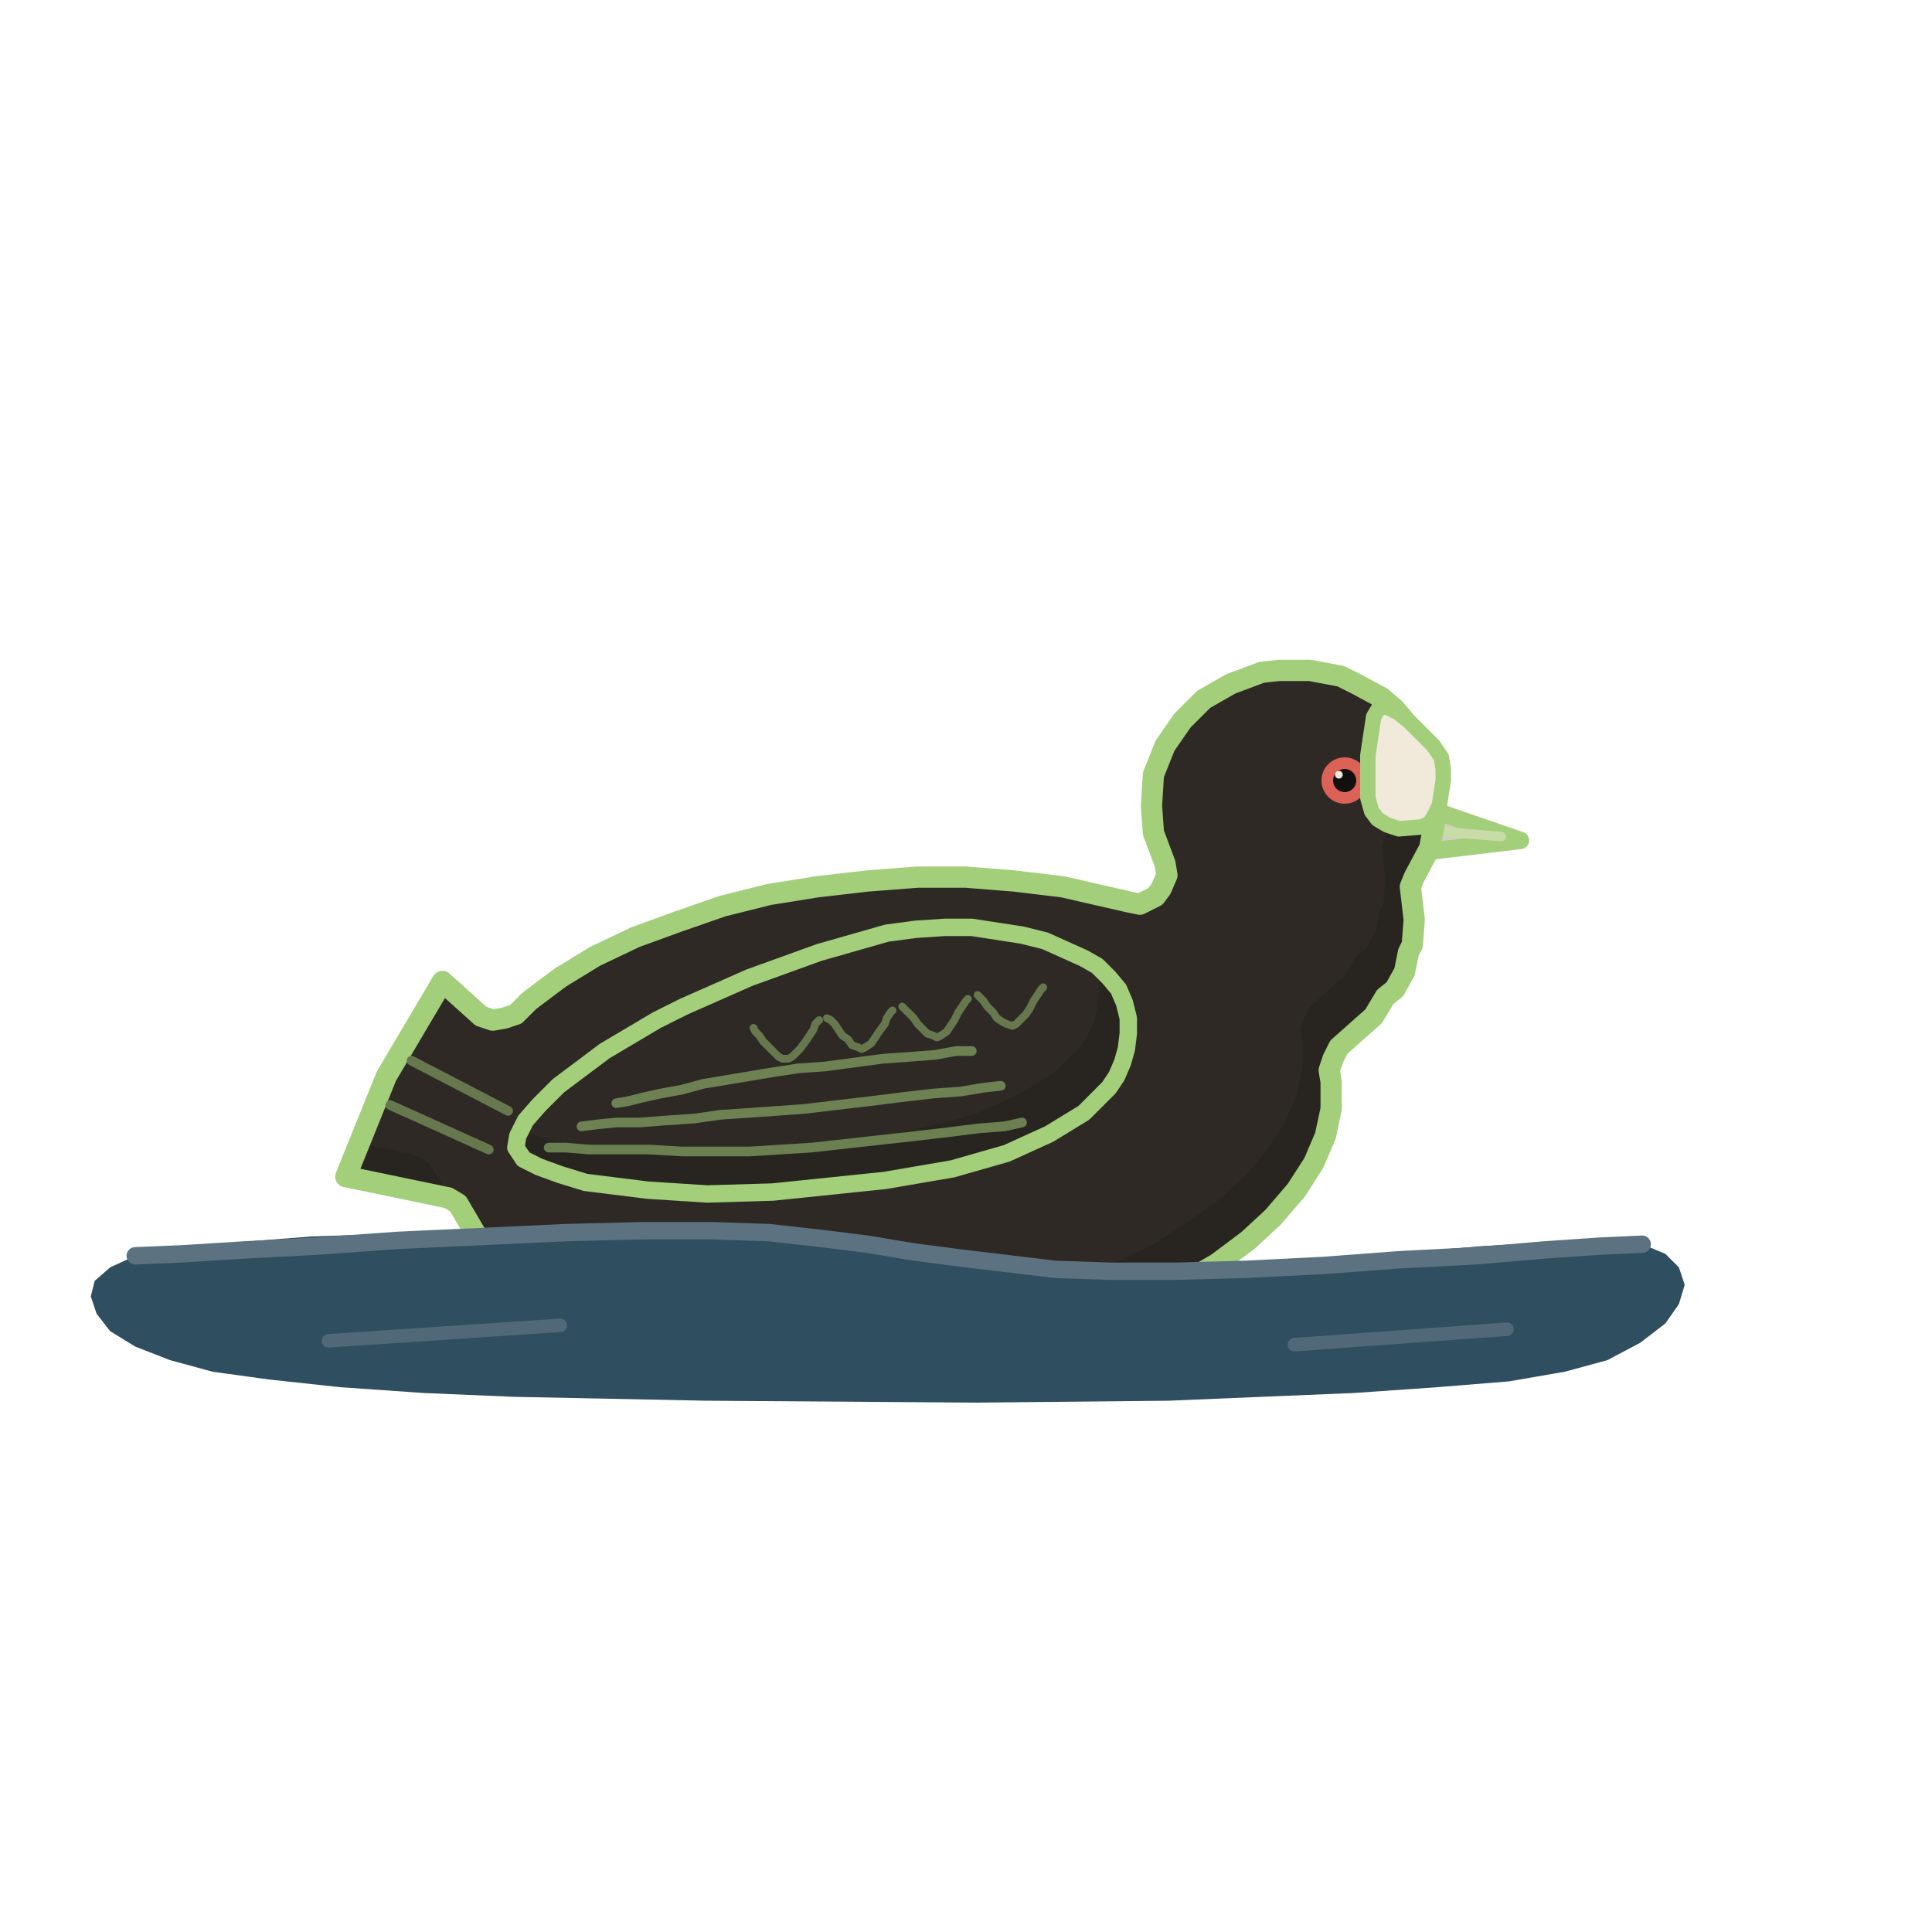
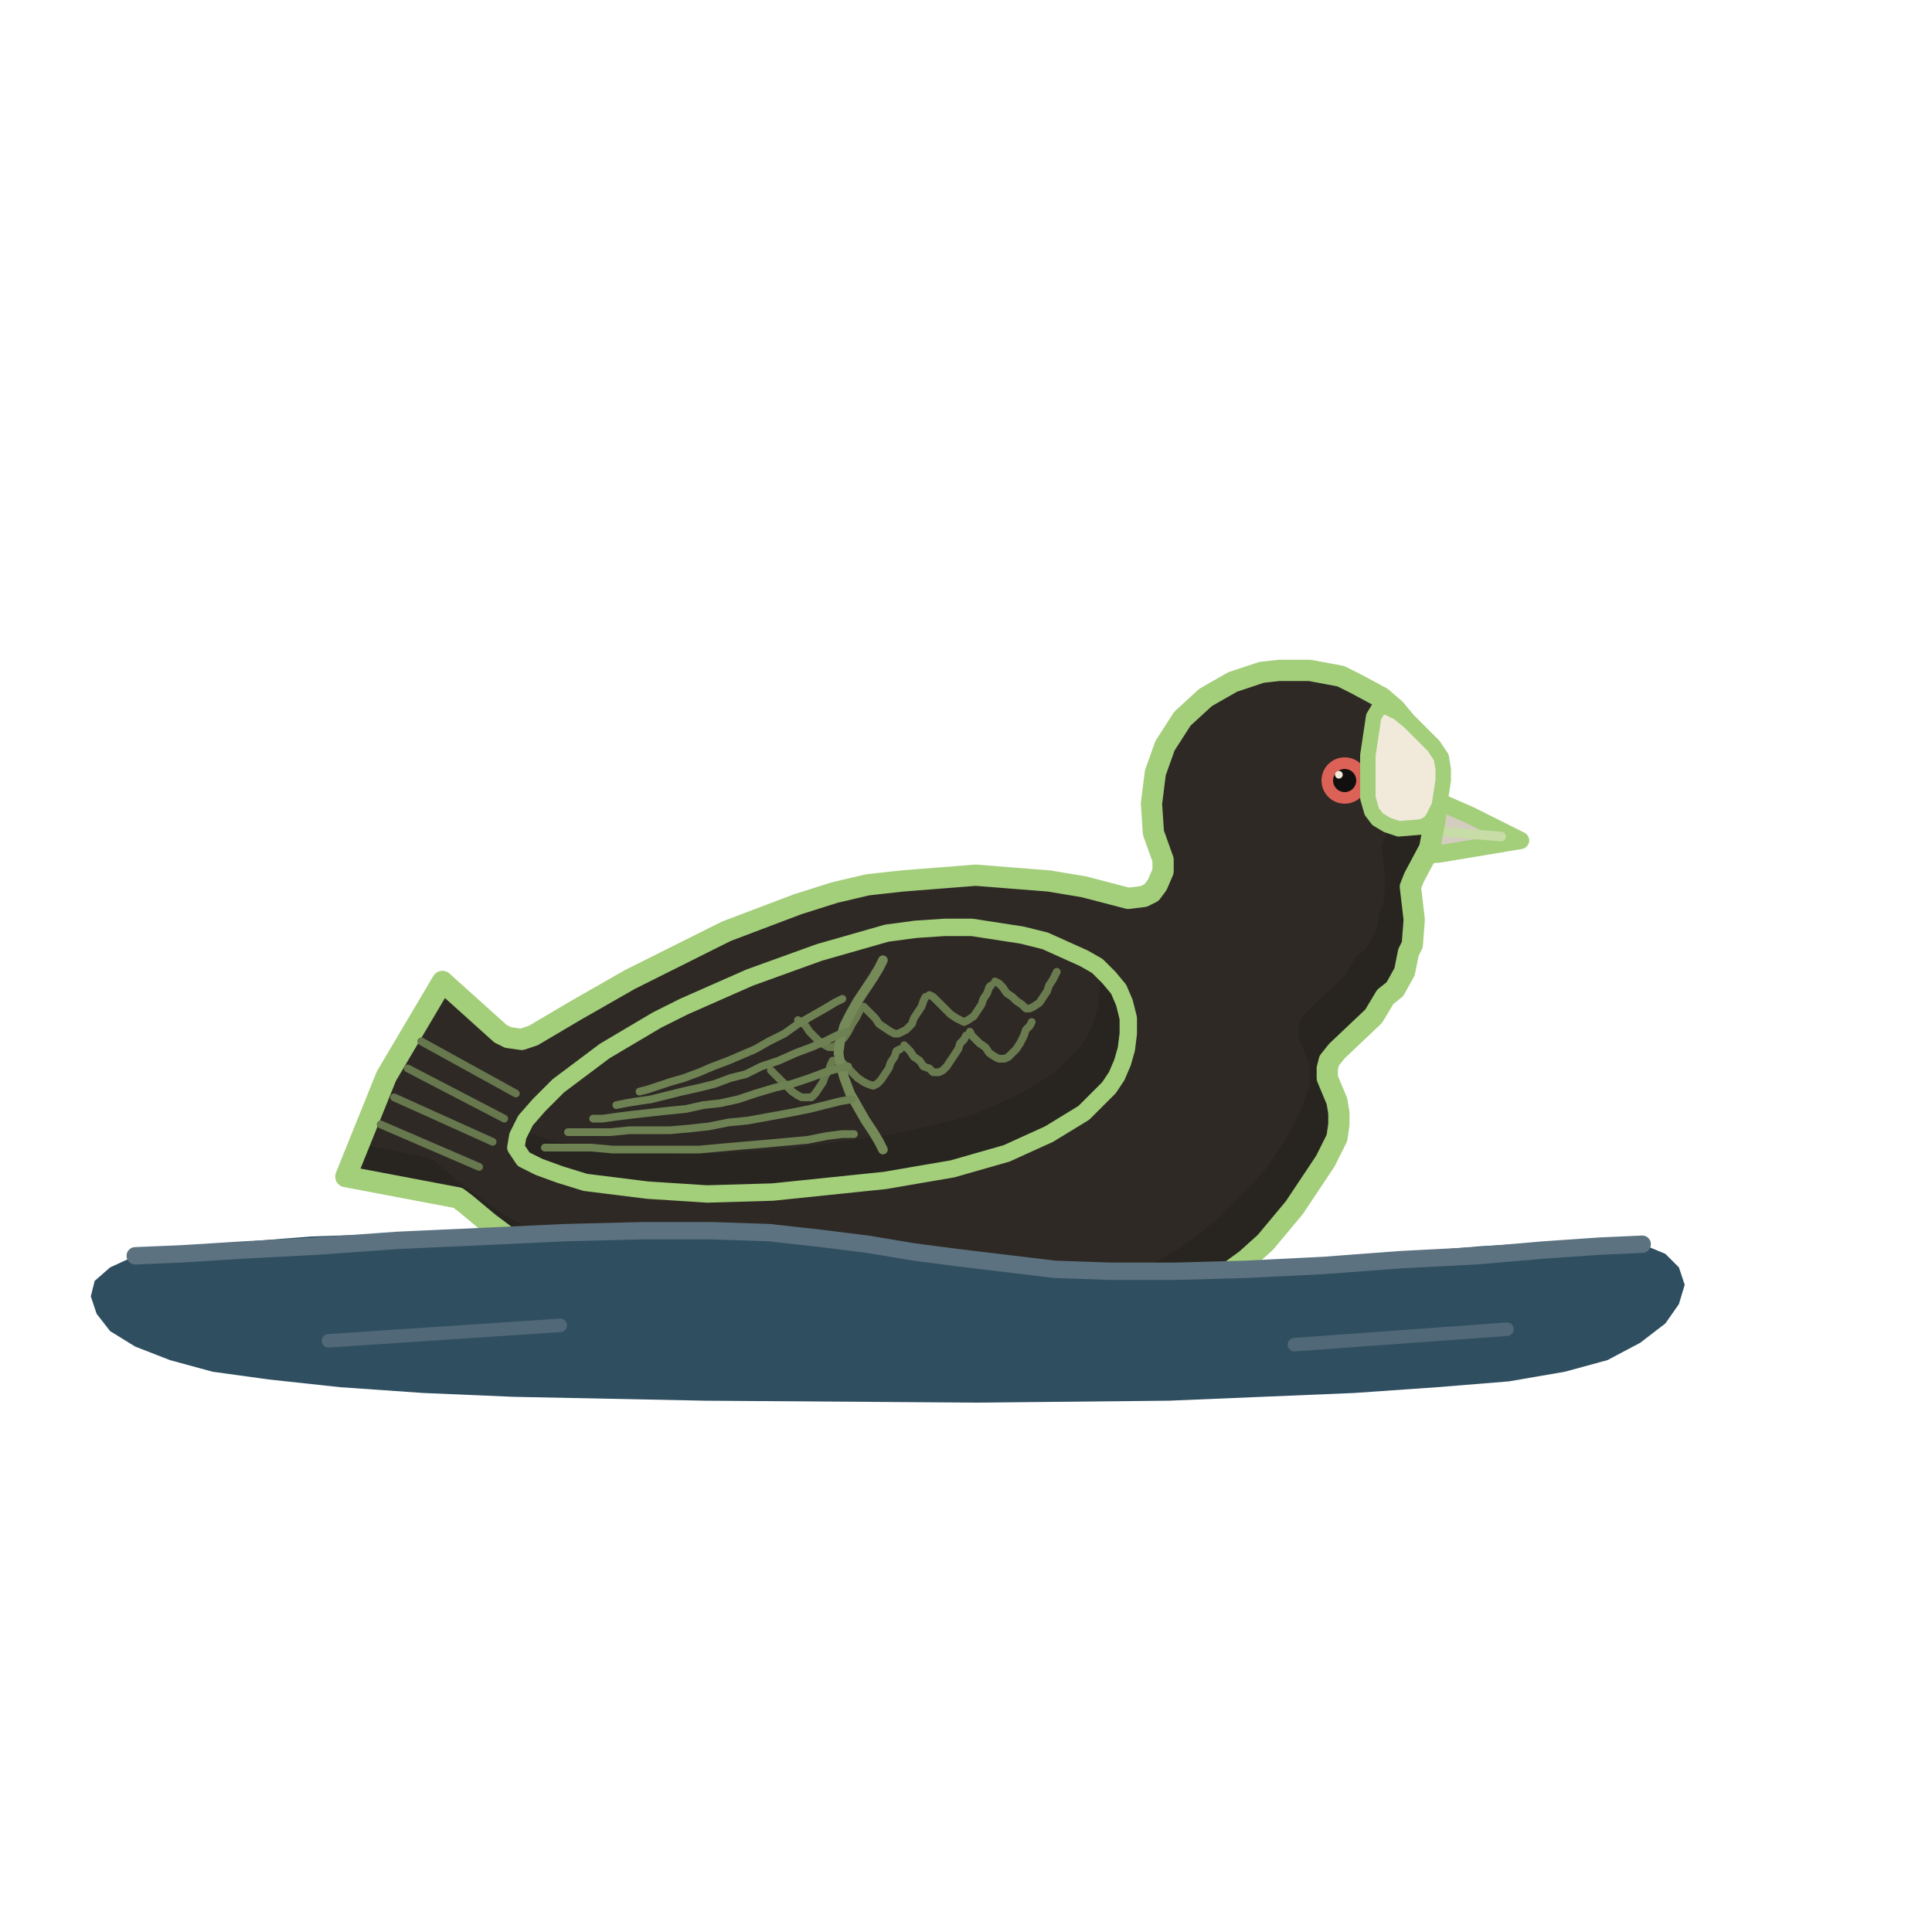
<svg xmlns="http://www.w3.org/2000/svg" width="100" height="100" viewBox="0 0 100 100">
  <g stroke-linecap="round" stroke-linejoin="round">
-     <path d="M70.3,40.6 L78.7,43.5 L70.3,44.5 Z" fill="#F1EADB" stroke="none" />
-     <path d="M70.3,44.5 L70.3,42.3 L73.8,41.8 L78.7,43.5 Z" fill="#020A06" fill-opacity="0.13" stroke="none" />
-     <path d="M70.3,40.6 L78.7,43.5 L70.3,44.5 Z" fill="none" stroke="#A3CE7A" stroke-width="0.9" />
+     <path d="M70.3,40.6 L73,41.1 L74.5,41.5 L76.1,42.2 L78.7,43.5 L74.5,44.2 L70.3,44.5 Z" fill="#F1EADB" stroke="none" />
+     <path d="M70.3,44.5 L70.3,42.3 L73,42.1 L75.2,41.8 L78.7,43.5 L74.5,44.2 Z" fill="#020A06" fill-opacity="0.13" stroke="none" />
+     <path d="M70.3,40.6 L73,41.1 L74.5,41.5 L76.1,42.2 L78.7,43.5 L74.5,44.2 L70.3,44.5 Z" fill="none" stroke="#A3CE7A" stroke-width="0.9" />
    <path d="M71.7,42.8 L77.7,43.3" fill="none" stroke="#C7DCA6" stroke-width="0.5" />
-     <path d="M17.9,60.9 L20,55.7 L22.9,50.8 L24.9,52.6 L25.5,52.8 L26.1,52.7 L26.7,52.5 L27.4,51.8 L29,50.6 L30.8,49.5 L32.9,48.5 L35.1,47.7 L37.4,46.9 L39.8,46.3 L42.3,45.9 L44.9,45.6 L47.5,45.4 L50,45.4 L52.5,45.6 L55,45.9 L58.5,46.7 L59,46.8 L59.4,46.6 L59.8,46.4 L60.1,46 L60.4,45.3 L60.3,44.7 L59.7,43.1 L59.6,41.7 L59.7,40.1 L60.3,38.6 L61.2,37.3 L62.3,36.2 L63.7,35.4 L65.3,34.8 L66.2,34.7 L67.8,34.7 L69.4,35 L70.2,35.4 L71.5,36.1 L72.2,36.7 L73.2,37.9 L73.9,39.3 L74.3,40.8 L74.3,42.3 L74,43.9 L73.2,45.4 L73,45.9 L73.2,47.6 L73.1,48.9 L72.9,49.3 L72.7,50.3 L72.2,51.2 L71.7,51.6 L71.1,52.6 L69.3,54.2 L69,54.8 L68.8,55.4 L68.9,56 L68.9,57.4 L68.6,58.8 L68,60.2 L67.1,61.6 L65.9,63 L64.6,64.2 L63,65.4 L61.1,66.5 L59.1,67.5 L56.9,68.3 L54.6,69.1 L52.2,69.7 L49.7,70.1 L47.1,70.4 L44.5,70.6 L42,70.6 L39.5,70.4 L37,70.1 L34.7,69.6 L32.5,69 L30.5,68.2 L28.7,67.3 L27.1,66.3 L25.8,65.2 L24.7,64 L23.7,62.3 L23.2,62 Z" fill="#2E2925" stroke="none" />
-     <path d="M28.1,63 L23.5,62.2 L22.7,61.8 L17.9,60.9 L20,55.7 L22.9,50.8 L24.8,52.5 L25.4,52.8 L30.8,57.6 L30.8,57.8 L28.3,62.9 Z" fill="#2E2925" stroke="none" />
-     <path d="M73.8,44.3 L73.2,45.4 L73,45.9 L73.2,48 L73.1,48.9 L72.9,49.3 L72.7,50.3 L72.2,51.2 L71.7,51.6 L71.1,52.6 L69.1,54.5 L68.8,55.2 L68.9,56.9 L68.4,57.5 L68.3,57.5 L68.3,57.6 L67.1,59 L67,59 L67.1,59.1 L66.6,59.6 L68,60.2 L67.1,61.6 L66,62.9 L64.6,64.2 L62.9,65.4 L61.2,66.5 L59.1,67.5 L56.9,68.4 L54.6,69.1 L52.1,69.7 L49.6,70.2 L47.1,70.5 L44.5,70.6 L41.9,70.6 L39.5,70.4 L37.1,70.1 L34.8,69.6 L32.6,69 L30.6,68.2 L28.8,67.4 L27.2,66.3 L26,65.4 L26,65.1 L26.1,64.1 L26.6,63.1 L27.3,62.1 L28.4,61.2 L29.6,60.3 L31.2,59.5 L32.9,58.8 L34.9,58.2 L37.1,57.6 L39.4,57.2 L44.4,56.6 L47,56.5 L52.2,56.6 L57.3,57.1 L57.6,56.9 L57.7,56.9 L57.7,56.8 L58.7,55.9 L58.8,56 L58.7,55.9 L64.8,50.1 L64.2,49.5 L63.6,48.6 L63.3,47.7 L63.3,47.2 L63.4,46.2 L63.6,45.7 L64.2,44.8 L65,44 L66,43.4 L67.2,43 L69.2,42.7 L71.1,43 L72.3,43.4 Z" fill="#2E2925" stroke="none" />
-     <path d="M18,60.9 L18.6,59.2 L21.2,59.7 L21.7,59.9 L22.2,60.2 L23.4,62.1 L22.7,61.8 Z" fill="#020A06" fill-opacity="0.13" stroke="none" />
-     <path d="M23.8,62.5 L24.4,63.1 L25.7,64.2 L27.3,65.3 L29.1,66.1 L31.1,66.9 L33.3,67.5 L35.6,68 L38,68.3 L40.5,68.5 L43,68.5 L45.6,68.3 L48.2,68 L50.7,67.6 L53.1,67 L55.4,66.2 L57.6,65.4 L59.7,64.4 L61.4,63.3 L63.1,62.1 L64.5,60.8 L65.6,59.5 L66.5,58.1 L67.1,56.7 L67.4,55.3 L67.4,53.9 L67.3,53.3 L67.5,52.7 L67.8,52.1 L69.6,50.5 L70.2,49.5 L70.7,49.1 L71.2,48.2 L71.4,47.2 L71.6,46.8 L71.7,45.5 L71.5,43.8 L71.7,43.3 L72.5,41.8 L72.8,40.2 L72.8,38.7 L72.7,37.9 L72.2,36.7 L73.2,37.9 L73.7,38.6 L74.2,40.1 L74.4,41.7 L74.2,43.1 L74,43.9 L73.2,45.4 L73,45.9 L73.2,47.6 L73.1,48.9 L72.9,49.3 L72.7,50.3 L72.2,51.2 L71.7,51.6 L71.1,52.6 L69.3,54.2 L69,54.8 L68.8,55.4 L68.9,56 L68.9,57.4 L68.6,58.8 L68,60.2 L67.1,61.6 L66,62.9 L64.6,64.2 L62.9,65.4 L61.2,66.5 L59.1,67.5 L56.9,68.4 L54.6,69.1 L52.1,69.7 L49.6,70.2 L47.1,70.5 L44.5,70.6 L41.9,70.6 L39.5,70.4 L37.1,70.1 L34.8,69.6 L32.6,69 L30.6,68.2 L28.7,67.3 L27.1,66.3 L25.8,65.2 L24.7,64 Z" fill="#020A06" fill-opacity="0.13" stroke="none" />
-     <path d="M17.9,60.9 L20,55.7 L22.9,50.8 L24.9,52.6 L25.5,52.8 L26.1,52.7 L26.7,52.5 L27.4,51.8 L29,50.6 L30.8,49.5 L32.9,48.5 L35.1,47.7 L37.4,46.9 L39.8,46.3 L42.3,45.9 L44.9,45.6 L47.5,45.4 L50,45.4 L52.5,45.6 L55,45.9 L58.5,46.7 L59,46.8 L59.4,46.6 L59.8,46.4 L60.1,46 L60.4,45.3 L60.3,44.7 L59.7,43.1 L59.6,41.7 L59.7,40.1 L60.3,38.6 L61.2,37.3 L62.3,36.2 L63.7,35.4 L65.3,34.8 L66.2,34.7 L67.8,34.7 L69.4,35 L70.2,35.4 L71.5,36.1 L72.2,36.7 L73.2,37.9 L73.9,39.3 L74.3,40.8 L74.3,42.3 L74,43.9 L73.2,45.4 L73,45.9 L73.2,47.6 L73.1,48.9 L72.9,49.3 L72.7,50.3 L72.2,51.2 L71.7,51.6 L71.1,52.6 L69.3,54.2 L69,54.8 L68.8,55.4 L68.9,56 L68.9,57.4 L68.6,58.8 L68,60.2 L67.1,61.6 L65.9,63 L64.6,64.2 L63,65.4 L61.1,66.5 L59.1,67.5 L56.9,68.3 L54.6,69.1 L52.2,69.7 L49.7,70.1 L47.1,70.4 L44.5,70.6 L42,70.6 L39.5,70.4 L37,70.1 L34.7,69.6 L32.5,69 L30.5,68.2 L28.7,67.3 L27.1,66.3 L25.8,65.2 L24.7,64 L23.7,62.3 L23.2,62 Z" fill="none" stroke="#A3CE7A" stroke-width="1.1" />
-     <path d="M25.3,59.5 L20.2,57.2" fill="none" stroke="#67774E" stroke-width="0.5" />
-     <path d="M26.3,57.5 L21.3,54.9" fill="none" stroke="#67774E" stroke-width="0.5" />
+     <path d="M17.9,60.9 L20,55.7 L22.9,50.8 L25.9,53.5 L26.3,53.7 L27,53.8 L27.6,53.6 L29.8,52.3 L32.6,50.7 L37.6,48.2 L41.3,46.8 L43.2,46.2 L44.9,45.8 L46.7,45.6 L50.5,45.3 L54.3,45.6 L56.1,45.9 L58.4,46.5 L59.2,46.4 L59.6,46.2 L59.9,45.8 L60.2,45.1 L60.2,44.5 L59.7,43.1 L59.6,41.6 L59.8,40 L60.3,38.6 L61.2,37.2 L62.4,36.1 L63.8,35.3 L65.3,34.8 L66.2,34.7 L67.8,34.7 L69.4,35 L70.2,35.4 L71.5,36.1 L72.2,36.7 L73.2,37.9 L73.9,39.3 L74.3,40.8 L74.3,42.3 L74,43.9 L73.2,45.4 L73,45.9 L73.2,47.6 L73.1,48.9 L72.9,49.3 L72.7,50.3 L72.2,51.2 L71.7,51.6 L71.1,52.6 L69.2,54.4 L68.8,54.9 L68.7,55.3 L68.7,55.8 L69.2,57 L69.3,57.6 L69.3,58.2 L69.2,58.9 L68.6,60.1 L67,62.5 L65.5,64.3 L64.5,65.2 L62.3,66.8 L61.1,67.5 L58.4,68.6 L55.2,69.6 L53.5,70 L49.9,70.5 L48.2,70.6 L46.5,70.6 L44.7,70.4 L41,69.9 L39.2,69.5 L35.7,68.6 L32.7,67.5 L31.3,66.9 L29.8,66.2 L27.3,64.8 L25.3,63.3 L24.1,62.3 L23.7,62 Z" fill="#2E2925" stroke="none" />
+     <path d="M28.1,63 L24.1,62.3 L23.4,61.9 L17.9,60.9 L20,55.7 L22.9,50.8 L25.8,53.4 L26.5,53.8 L30.8,57.6 L30.8,57.8 L28.3,62.9 Z" fill="#2E2925" stroke="none" />
+     <path d="M73.8,44.3 L73.2,45.4 L73,45.9 L73.2,48 L73.1,48.9 L72.9,49.3 L72.7,50.3 L72.2,51.2 L71.7,51.6 L71.1,52.6 L69,54.6 L68.8,55 L68.7,55.6 L69.1,56.7 L68.4,57.5 L68.3,57.5 L68.3,57.6 L67.1,59 L67,59 L67.1,59.1 L66.6,59.6 L68.4,60.5 L67,62.5 L65.5,64.3 L64.5,65.2 L62.3,66.8 L59.8,68.1 L56.8,69.1 L55.2,69.6 L51.7,70.3 L48.2,70.6 L44.7,70.4 L42.9,70.2 L39.2,69.5 L34.2,68.1 L32.7,67.5 L29.9,66.2 L27.3,64.8 L26.2,64 L26.6,63.1 L27.3,62.1 L28.4,61.2 L29.6,60.3 L31.2,59.5 L32.9,58.8 L34.9,58.2 L37.1,57.6 L39.4,57.2 L41.8,56.9 L47,56.5 L52.2,56.6 L57.3,57.1 L57.6,56.9 L57.7,56.9 L57.7,56.8 L58.7,55.9 L58.8,56 L58.7,55.9 L64.8,50.1 L64.2,49.5 L63.6,48.6 L63.3,47.7 L63.3,47.2 L63.4,46.2 L63.6,45.7 L64.2,44.8 L65,44 L66,43.4 L67.2,43 L69.2,42.7 L71.1,43 L72.3,43.4 Z" fill="#2E2925" stroke="none" />
+     <path d="M18,60.9 L18.6,59.2 L22.1,59.9 L22.5,60.1 L23.8,61.2 L25.8,62.7 L28.3,64.1 L29.8,64.8 L32.7,66 L35.9,66.9 L39.5,67.8 L41.4,68.1 L45,68.5 L46.8,68.5 L48.5,68.4 L52,67.9 L53.7,67.5 L56.9,66.5 L59.7,65.4 L60.9,64.7 L62,63.9 L63,63.1 L64.8,61.3 L65.6,60.4 L66.7,58.7 L67.4,57.3 L67.8,56.1 L67.8,55.5 L67.7,54.9 L67.2,53.7 L67.2,53.2 L67.3,52.8 L67.7,52.3 L69.6,50.5 L70.2,49.5 L70.7,49.1 L71.2,48.2 L71.4,47.2 L71.6,46.8 L71.7,45.5 L71.5,43.8 L71.7,43.3 L72.5,41.8 L72.8,40.2 L72.8,38.7 L72.7,37.9 L72.2,36.7 L73.3,37.9 L73.9,39.3 L74.3,40.8 L74.3,42.3 L74,43.9 L73.2,45.4 L73,45.9 L73.2,47.6 L73.1,48.9 L72.9,49.3 L72.7,50.3 L72.2,51.2 L71.7,51.6 L71.1,52.6 L69.2,54.4 L68.8,54.9 L68.7,55.3 L68.7,55.8 L69.2,57 L69.3,57.6 L69.3,58.2 L69.2,58.9 L68.6,60.1 L67,62.5 L65.5,64.3 L64.5,65.2 L62.3,66.8 L61.1,67.5 L58.4,68.6 L55.2,69.6 L53.5,70 L49.9,70.5 L48.2,70.6 L46.5,70.6 L44.7,70.4 L41,69.9 L39.2,69.5 L35.7,68.6 L32.7,67.5 L31.3,66.9 L29.8,66.2 L27.3,64.8 L25.3,63.3 L24.1,62.3 L23.7,62 Z" fill="#020A06" fill-opacity="0.13" stroke="none" />
+     <path d="M17.9,60.9 L20,55.7 L22.9,50.8 L25.9,53.5 L26.3,53.7 L27,53.8 L27.6,53.6 L29.8,52.3 L32.6,50.7 L37.6,48.2 L41.3,46.8 L43.2,46.2 L44.9,45.8 L46.7,45.6 L50.5,45.3 L54.3,45.6 L56.1,45.9 L58.4,46.5 L59.2,46.4 L59.6,46.2 L59.9,45.8 L60.2,45.1 L60.2,44.5 L59.7,43.1 L59.6,41.6 L59.8,40 L60.3,38.6 L61.2,37.2 L62.4,36.1 L63.8,35.3 L65.3,34.8 L66.2,34.7 L67.8,34.7 L69.4,35 L70.2,35.4 L71.5,36.1 L72.2,36.7 L73.2,37.9 L73.9,39.3 L74.3,40.8 L74.3,42.3 L74,43.9 L73.2,45.4 L73,45.9 L73.2,47.6 L73.1,48.9 L72.9,49.3 L72.7,50.3 L72.2,51.2 L71.7,51.6 L71.1,52.6 L69.2,54.4 L68.8,54.9 L68.7,55.3 L68.7,55.8 L69.2,57 L69.3,57.6 L69.3,58.2 L69.2,58.9 L68.6,60.1 L67,62.5 L65.5,64.3 L64.5,65.2 L62.3,66.8 L61.1,67.5 L58.4,68.6 L55.2,69.6 L53.5,70 L49.9,70.5 L48.2,70.6 L46.5,70.6 L44.7,70.4 L41,69.9 L39.2,69.5 L35.7,68.6 L32.7,67.5 L31.3,66.9 L29.8,66.2 L27.3,64.8 L25.3,63.3 L24.1,62.3 L23.7,62 Z" fill="none" stroke="#A3CE7A" stroke-width="1.1" />
+     <path d="M24.8,60.4 L19.7,58.2" fill="none" stroke="#67774E" stroke-width="0.4" />
+     <path d="M25.5,59.1 L20.4,56.8" fill="none" stroke="#67774E" stroke-width="0.4" />
+     <path d="M26.1,57.9 L21.1,55.3" fill="none" stroke="#67774E" stroke-width="0.4" />
+     <path d="M26.7,56.6 L21.8,53.9" fill="none" stroke="#67774E" stroke-width="0.4" />
    <path d="M56.1,49.6 L56.8,50 L57.4,50.6 L57.9,51.2 L58.2,51.9 L58.4,52.7 L58.4,53.5 L58.3,54.3 L58.1,55 L57.8,55.7 L57.4,56.3 L56.1,57.6 L54.3,58.7 L52.1,59.7 L49.3,60.5 L45.8,61.1 L40,61.7 L36.6,61.8 L33.5,61.6 L30.3,61.2 L29,60.8 L27.9,60.4 L27.1,60 L26.7,59.4 L26.8,58.8 L27.2,58 L27.9,57.2 L28.9,56.2 L31.3,54.4 L34,52.8 L35.4,52.1 L38.8,50.6 L42.4,49.3 L45.9,48.3 L47.4,48.1 L48.9,48 L50.3,48 L52.9,48.4 L54.1,48.7 Z" fill="#2E2925" stroke="none" />
    <path d="M26.8,58.8 L26.9,58.5 L28.8,59.1 L32,59.5 L35.1,59.7 L36.8,59.7 L40.5,59.5 L46.2,58.7 L49.3,58 L50.6,57.6 L52.8,56.6 L54.6,55.5 L55.9,54.2 L56.3,53.6 L56.6,52.9 L56.8,52.2 L56.9,51.4 L56.9,50.6 L56.7,49.9 L57.4,50.6 L57.9,51.2 L58.2,51.9 L58.4,52.7 L58.4,53.5 L58.3,54.3 L58.1,55 L57.8,55.7 L57.4,56.3 L56.1,57.6 L54.3,58.7 L52.1,59.7 L50.8,60.1 L47.7,60.8 L43.9,61.4 L40,61.7 L36.6,61.8 L33.5,61.6 L30.3,61.2 L29,60.8 L27.9,60.4 L27.1,60 L26.7,59.4 Z" fill="#020A06" fill-opacity="0.13" stroke="none" />
    <path d="M56.1,49.6 L56.8,50 L57.4,50.6 L57.9,51.2 L58.2,51.9 L58.4,52.7 L58.4,53.5 L58.3,54.3 L58.1,55 L57.8,55.7 L57.4,56.3 L56.1,57.6 L54.3,58.7 L52.1,59.7 L49.3,60.5 L45.8,61.1 L40,61.7 L36.6,61.8 L33.5,61.6 L30.3,61.2 L29,60.8 L27.9,60.4 L27.1,60 L26.7,59.4 L26.8,58.8 L27.2,58 L27.9,57.2 L28.9,56.2 L31.3,54.4 L34,52.8 L35.4,52.1 L38.8,50.6 L42.4,49.3 L45.9,48.3 L47.4,48.1 L48.9,48 L50.3,48 L52.9,48.4 L54.1,48.7 Z" fill="none" stroke="#A3CE7A" stroke-width="0.9" />
-     <path d="M52.9,58.1 L52,58.3 L50.7,58.4 L49.1,58.6 L47.4,58.8 L45.6,59 L43.8,59.2 L42,59.4 L40.4,59.5 L38.8,59.6 L37,59.6 L35.3,59.6 L33.6,59.5 L32,59.5 L30.5,59.5 L29.3,59.4 L28.4,59.4" fill="none" stroke="#6B7F51" stroke-width="0.5" />
-     <path d="M51.8,56.2 L50.9,56.3 L49.7,56.5 L48.3,56.6 L46.6,56.8 L45,57 L43.3,57.2 L41.6,57.4 L40.2,57.5 L38.8,57.6 L37.3,57.7 L35.9,57.9 L34.4,58 L33.1,58.1 L31.9,58.1 L30.9,58.2 L30.1,58.3" fill="none" stroke="#6E8153" stroke-width="0.5" />
-     <path d="M50.3,54.4 L49.5,54.4 L48.4,54.6 L47.1,54.7 L45.7,54.8 L44.2,55 L42.7,55.2 L41.3,55.3 L40,55.5 L38.8,55.7 L37.6,55.9 L36.4,56.1 L35.3,56.4 L34.2,56.6 L33.3,56.8 L32.5,57 L31.9,57.1" fill="none" stroke="#6E8153" stroke-width="0.5" />
-     <path d="M54,51.1 L53.9,51.2 L53.7,51.5 L53.5,51.8 L53.3,52.2 L53.1,52.5 L52.8,52.8 L52.6,53 L52.4,53.1 L52.1,53 L51.9,52.9 L51.6,52.7 L51.4,52.4 L51.1,52.1 L50.9,51.8 L50.7,51.6 L50.6,51.5" fill="none" stroke="#67774E" stroke-width="0.4" />
-     <path d="M50.1,51.7 L50,51.8 L49.8,52.1 L49.6,52.4 L49.4,52.8 L49.2,53.1 L49,53.4 L48.7,53.6 L48.5,53.7 L48.3,53.6 L48,53.5 L47.8,53.3 L47.5,53 L47.3,52.7 L47,52.4 L46.8,52.2 L46.7,52.1" fill="none" stroke="#67774E" stroke-width="0.4" />
-     <path d="M46.2,52.3 L46.1,52.4 L45.9,52.7 L45.8,53 L45.5,53.4 L45.3,53.7 L45.1,54 L44.8,54.2 L44.6,54.3 L44.4,54.2 L44.1,54.1 L43.9,53.8 L43.6,53.6 L43.4,53.3 L43.2,53 L43,52.8 L42.8,52.7" fill="none" stroke="#67774E" stroke-width="0.4" />
-     <path d="M42.4,52.8 L42.2,53 L42.1,53.3 L41.9,53.6 L41.7,53.9 L41.4,54.3 L41.2,54.5 L41,54.7 L40.8,54.8 L40.5,54.8 L40.3,54.7 L40,54.4 L39.8,54.2 L39.5,53.9 L39.3,53.6 L39.1,53.4 L39,53.2" fill="none" stroke="#67774E" stroke-width="0.4" />
+     <path d="M54.7,50.3 L54.6,50.5 L54.5,50.7 L54.3,51 L54.2,51.3 L54,51.6 L53.8,51.9 L53.5,52.1 L53.3,52.2 L53.1,52.2 L52.9,52 L52.6,51.8 L52.4,51.6 L52.1,51.4 L51.9,51.1 L51.7,50.9 L51.5,50.8" fill="none" stroke="#6A7B50" stroke-width="0.4" />
+     <path d="M51.3,51 L51.2,51.1 L51.1,51.4 L50.9,51.7 L50.8,52 L50.6,52.3 L50.4,52.6 L50.1,52.8 L49.9,52.9 L49.7,52.8 L49.5,52.7 L49.2,52.5 L49,52.3 L48.7,52 L48.5,51.8 L48.3,51.6 L48.1,51.5" fill="none" stroke="#6A7B50" stroke-width="0.4" />
+     <path d="M47.9,51.6 L47.8,51.8 L47.7,52.1 L47.5,52.4 L47.3,52.7 L47.2,53 L46.9,53.3 L46.7,53.4 L46.5,53.5 L46.3,53.5 L46.1,53.4 L45.8,53.2 L45.5,53 L45.3,52.7 L45.1,52.5 L44.9,52.3 L44.7,52.1" fill="none" stroke="#6A7B50" stroke-width="0.4" />
+     <path d="M44.5,52.3 L44.4,52.5 L44.3,52.7 L44.1,53 L43.9,53.4 L43.7,53.7 L43.5,53.9 L43.3,54.1 L43.1,54.2 L42.9,54.2 L42.7,54.1 L42.4,53.9 L42.1,53.6 L41.9,53.4 L41.7,53.1 L41.5,52.9 L41.3,52.8" fill="none" stroke="#6A7B50" stroke-width="0.4" />
+     <path d="M53.4,52.9 L53.3,53.1 L53.1,53.3 L53,53.6 L52.8,54 L52.6,54.3 L52.4,54.5 L52.2,54.7 L52,54.8 L51.7,54.8 L51.5,54.7 L51.2,54.5 L51,54.2 L50.7,54 L50.5,53.8 L50.3,53.6 L50.2,53.4" fill="none" stroke="#6A7B50" stroke-width="0.4" />
+     <path d="M50,53.6 L49.9,53.8 L49.7,54 L49.6,54.3 L49.4,54.6 L49.2,54.9 L49,55.2 L48.8,55.4 L48.6,55.5 L48.3,55.5 L48.1,55.3 L47.8,55.2 L47.6,54.9 L47.3,54.7 L47.1,54.4 L46.9,54.2 L46.8,54.1" fill="none" stroke="#6A7B50" stroke-width="0.4" />
+     <path d="M46.6,54.3 L46.4,54.4 L46.3,54.7 L46.1,55 L46,55.3 L45.8,55.6 L45.6,55.9 L45.4,56.1 L45.2,56.2 L44.9,56.1 L44.7,56 L44.4,55.8 L44.2,55.6 L43.9,55.3 L43.7,55.1 L43.5,54.9 L43.4,54.8" fill="none" stroke="#6A7B50" stroke-width="0.4" />
+     <path d="M43.1,54.9 L43,55.1 L42.9,55.4 L42.7,55.7 L42.6,56 L42.4,56.3 L42.2,56.6 L42,56.8 L41.7,56.8 L41.5,56.8 L41.3,56.7 L41,56.5 L40.8,56.3 L40.5,56 L40.3,55.8 L40.1,55.6 L39.9,55.4" fill="none" stroke="#6A7B50" stroke-width="0.4" />
+     <path d="M45.7,49.7 L45.5,50.1 L45.2,50.6 L44.8,51.2 L44.4,51.8 L44,52.5 L43.7,53.1 L43.5,53.8 L43.4,54.5 L43.5,55.1 L43.7,55.8 L44,56.6 L44.4,57.3 L44.8,58 L45.2,58.6 L45.5,59.1 L45.7,59.5" fill="none" stroke="#758A58" stroke-width="0.5" />
+     <path d="M44.2,58.7 L43.6,58.7 L42.8,58.8 L41.8,59 L40.7,59.1 L39.6,59.2 L38.4,59.3 L37.3,59.4 L36.2,59.5 L35.2,59.5 L34,59.5 L32.9,59.5 L31.7,59.5 L30.6,59.4 L29.6,59.4 L28.8,59.4 L28.2,59.4" fill="none" stroke="#6E8153" stroke-width="0.4" />
+     <path d="M44.1,56.9 L43.5,57 L42.7,57.2 L41.9,57.4 L40.9,57.6 L39.8,57.8 L38.7,58 L37.7,58.1 L36.7,58.3 L35.8,58.4 L34.7,58.5 L33.7,58.5 L32.6,58.5 L31.6,58.6 L30.7,58.6 L30,58.6 L29.4,58.6" fill="none" stroke="#6E8153" stroke-width="0.4" />
+     <path d="M43.9,55.2 L43.4,55.3 L42.7,55.5 L41.9,55.8 L41,56.1 L40.1,56.3 L39.1,56.6 L38.2,56.9 L37.3,57.1 L36.4,57.2 L35.5,57.4 L34.5,57.5 L33.6,57.6 L32.7,57.7 L31.9,57.8 L31.2,57.9 L30.7,57.9" fill="none" stroke="#6E8153" stroke-width="0.4" />
+     <path d="M43.8,53.4 L43.3,53.6 L42.7,53.9 L42,54.2 L41.2,54.5 L40.3,54.9 L39.4,55.2 L38.6,55.6 L37.8,55.8 L37,56.1 L36.2,56.3 L35.3,56.5 L34.5,56.7 L33.7,56.9 L33,57 L32.4,57.1 L31.9,57.2" fill="none" stroke="#6E8153" stroke-width="0.4" />
+     <path d="M43.6,51.7 L43.2,51.9 L42.7,52.2 L42,52.6 L41.3,53 L40.6,53.5 L39.8,53.9 L39.1,54.3 L38.4,54.6 L37.7,54.9 L36.9,55.2 L36.2,55.5 L35.4,55.8 L34.7,56 L34.1,56.2 L33.5,56.4 L33.1,56.5" fill="none" stroke="#6E8153" stroke-width="0.4" />
    <circle cx="69.6" cy="40.4" r="1.2" fill="#DC6156" />
    <circle cx="69.6" cy="40.4" r="0.6" fill="#12100E" />
    <circle cx="69.3" cy="40.1" r="0.2" fill="#F1EADB" />
    <path d="M7,65 L9.2,64.6 L12.3,64.3 L16.1,64 L24.8,63.7 L36.8,63.7 L39.8,63.8 L42.5,64.1 L52.1,65.4 L54.6,65.7 L57.5,65.8 L60.8,65.7 L64.6,65.5 L76.7,64.5 L80.2,64.3 L83,64.2 L85,64.4 L86.2,64.9 L86.9,65.6 L87.2,66.5 L86.9,67.5 L86.2,68.5 L84.9,69.5 L83.2,70.4 L81,71 L78.1,71.5 L74.4,71.8 L70.1,72.1 L60.5,72.5 L50.6,72.6 L36.5,72.5 L26.6,72.3 L21.9,72.1 L17.6,71.8 L13.9,71.4 L11,71 L8.8,70.4 L7,69.7 L5.7,68.9 L5,68 L4.7,67.1 L4.9,66.3 L5.7,65.6 Z" fill="#2F4E60" stroke="none" />
    <path d="M7,65 L9.4,64.9 L12.6,64.7 L16.4,64.5 L20.6,64.2 L25,64 L29.3,63.8 L33.3,63.7 L36.8,63.7 L39.8,63.8 L42.5,64.1 L44.9,64.4 L47.3,64.8 L49.6,65.1 L52.1,65.4 L54.6,65.7 L57.5,65.8 L60.8,65.8 L64.5,65.7 L68.5,65.5 L72.5,65.2 L76.4,65 L79.9,64.7 L82.8,64.5 L85,64.4" fill="none" stroke="#5C7280" stroke-width="0.9" />
    <path d="M17,69.4 L29,68.6" fill="none" stroke="#506877" stroke-width="0.7" />
    <path d="M67,69.6 L78,68.8" fill="none" stroke="#506877" stroke-width="0.7" />
    <path d="M71.4,36.6 L71.8,36.6 L72.4,36.9 L73,37.4 L74.2,38.6 L74.6,39.2 L74.7,39.8 L74.7,40.4 L74.5,41.7 L74.2,42.3 L74,42.6 L73.6,42.8 L72.4,42.9 L71.8,42.7 L71.3,42.4 L71,42 L70.8,41.3 L70.8,39.1 L71.1,37.1 Z" fill="#F1EADB" stroke="#A3CE7A" stroke-width="0.8" />
  </g>
</svg>
